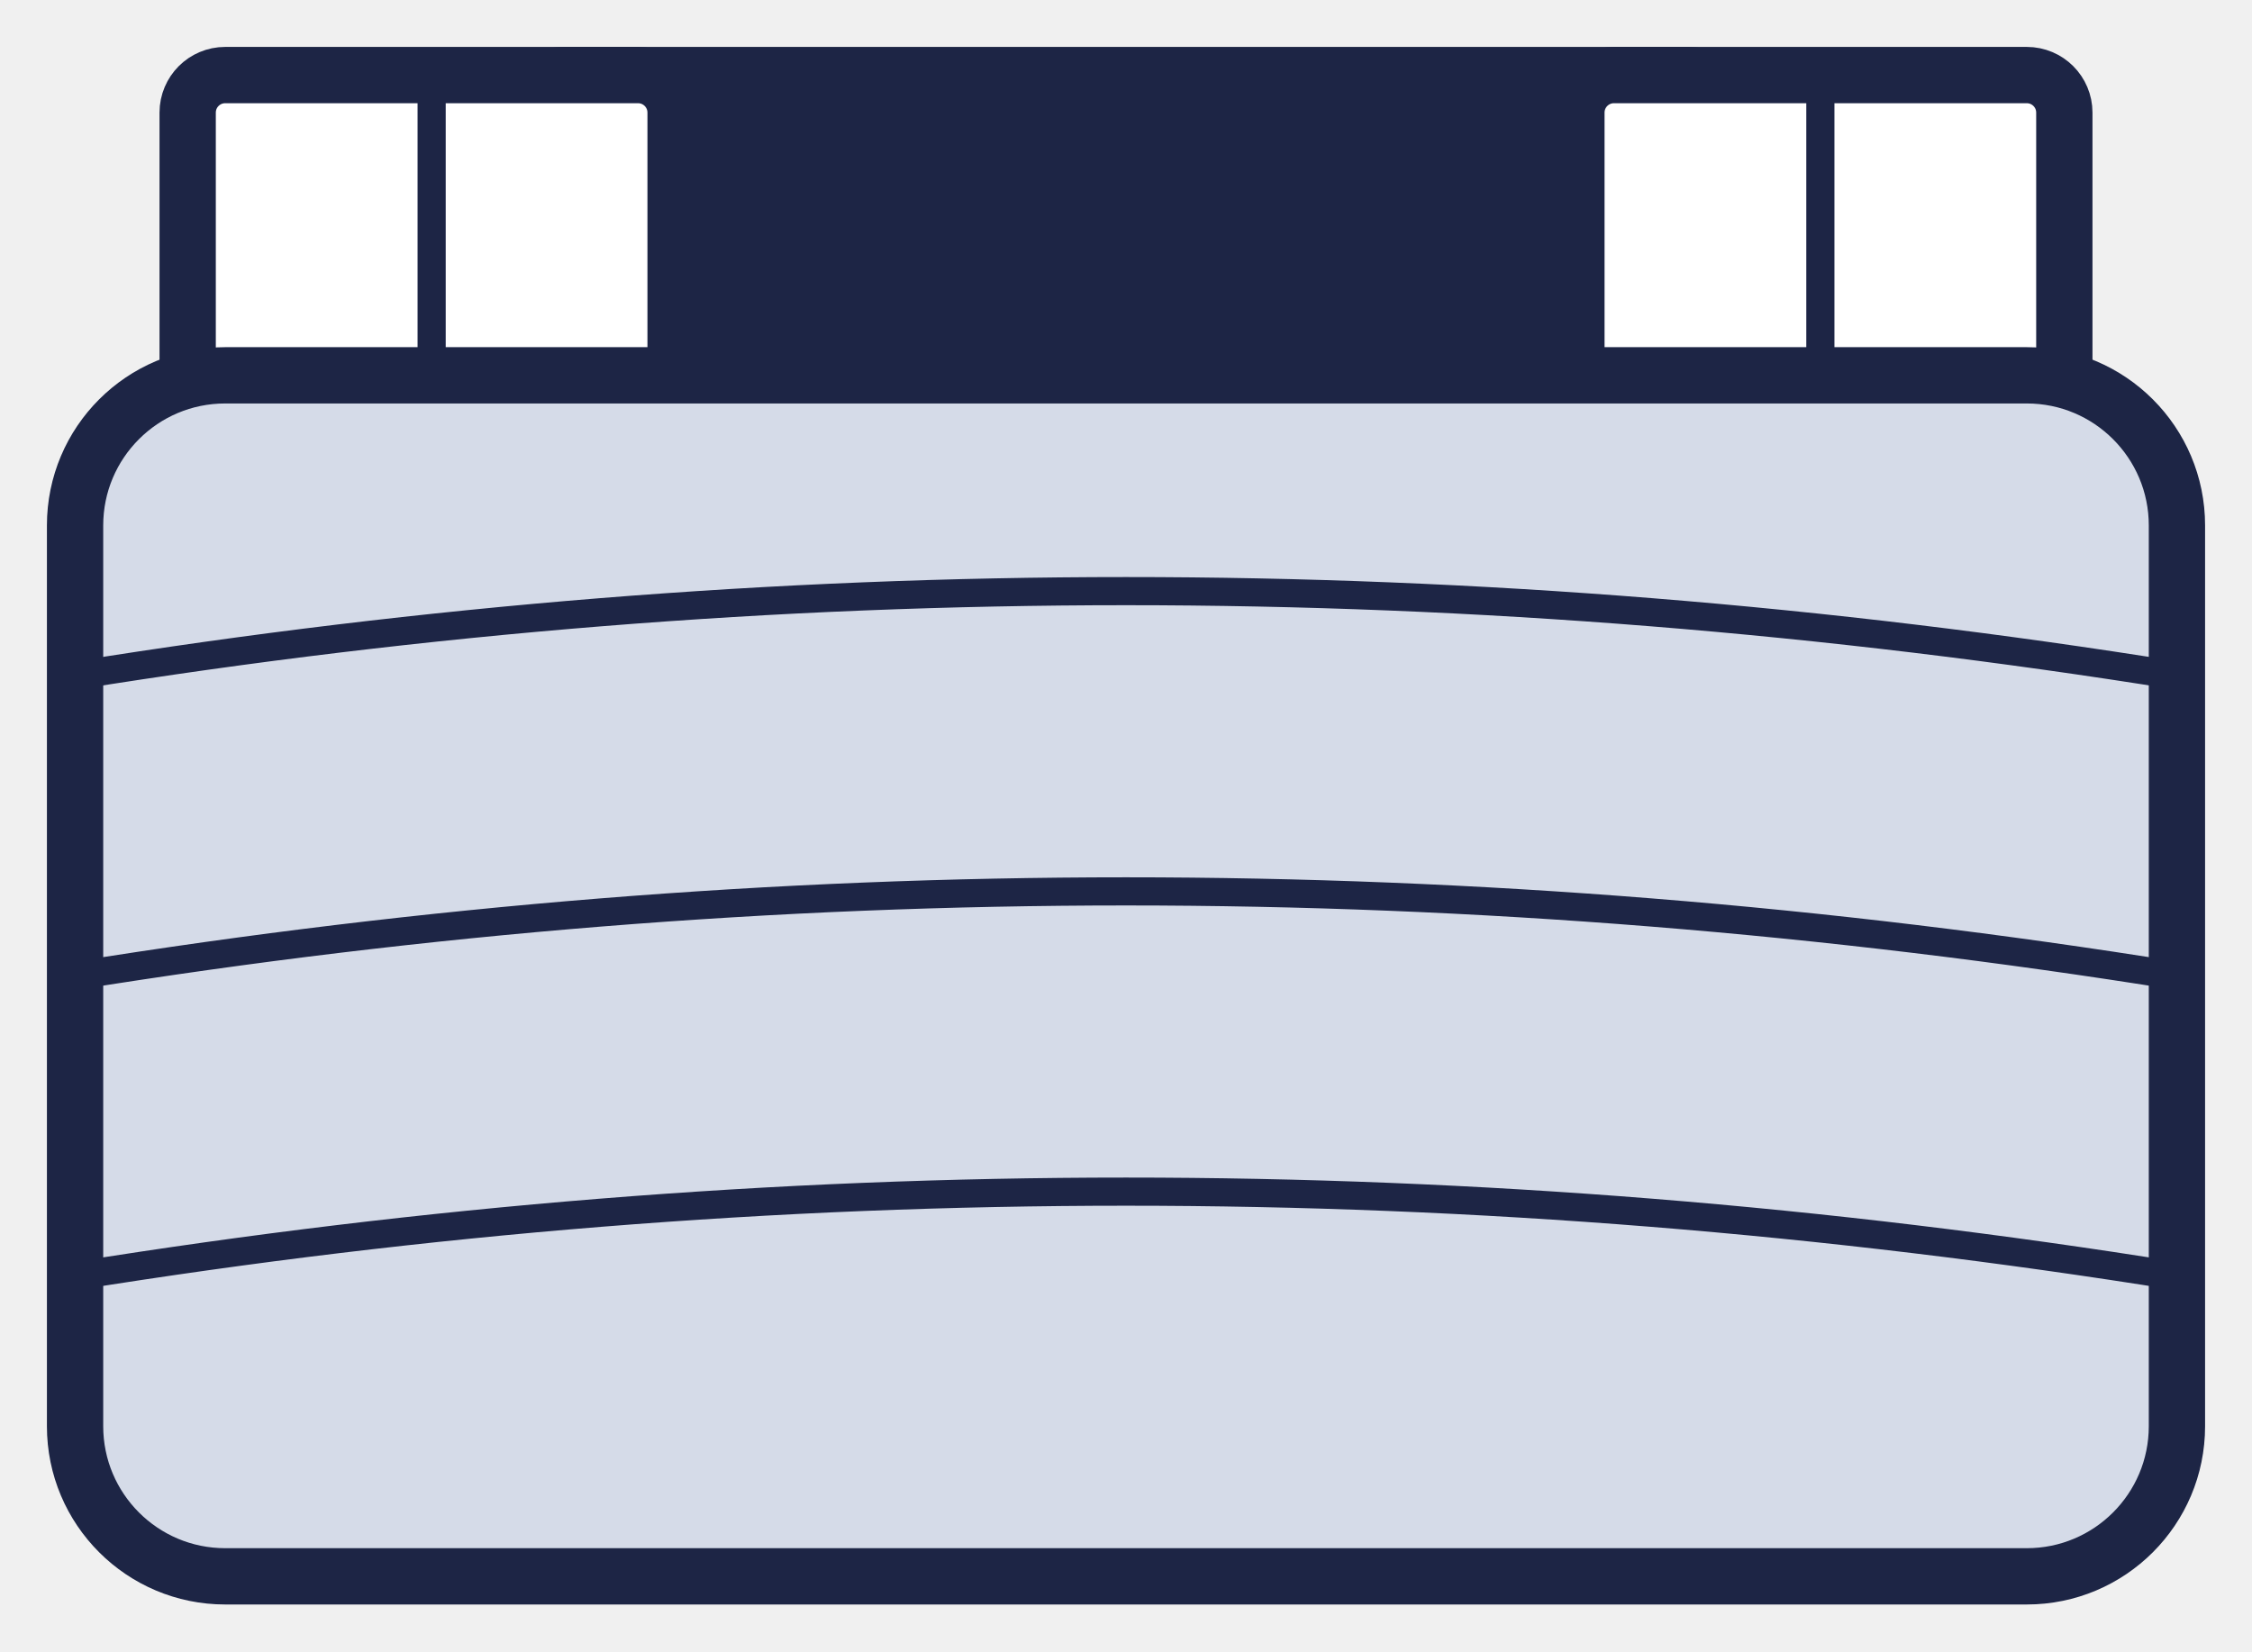
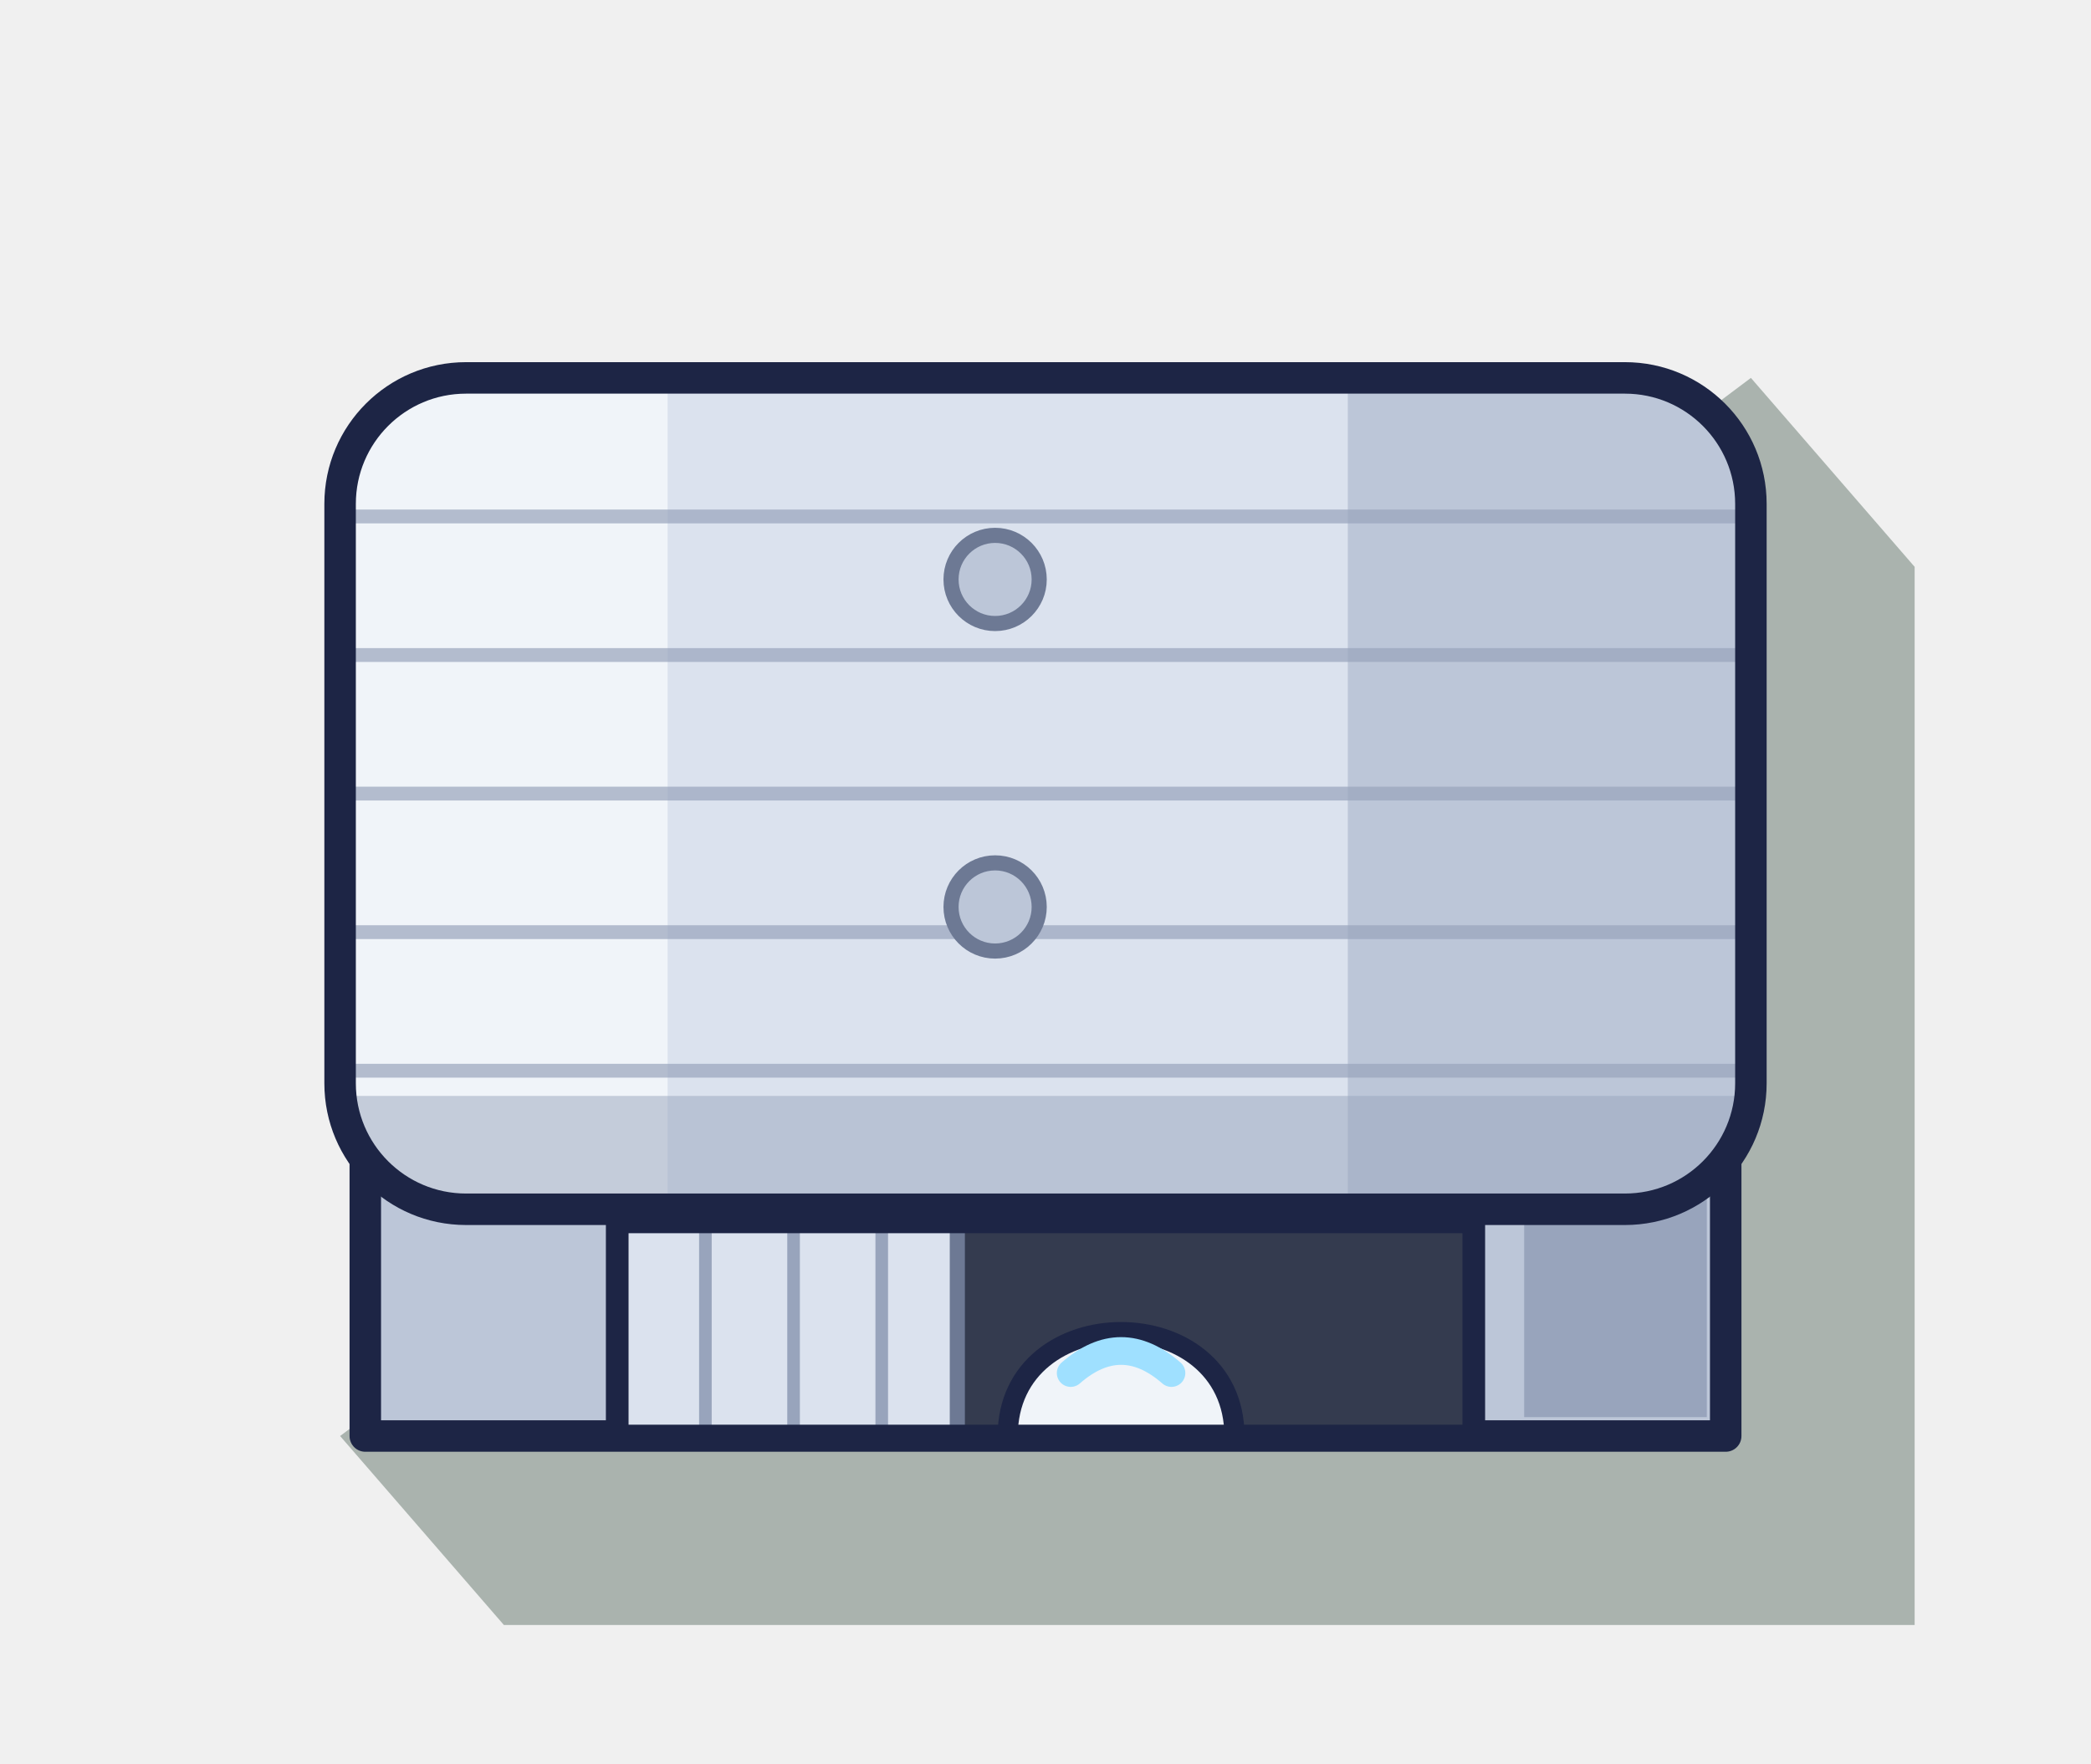
- <svg xmlns="http://www.w3.org/2000/svg" viewBox="0 0 120 88" width="120" height="88">
-   <rect fill="#1d2545" stroke="#1d2545" stroke-width="3" stroke-linejoin="round" stroke-linecap="round" x="28" y="4" width="64" height="22" rx="2" />
-   <rect fill="#ffffff" stroke="#1d2545" stroke-width="3" stroke-linejoin="round" stroke-linecap="round" x="10" y="4" width="26" height="22" rx="2" />
-   <rect fill="#ffffff" stroke="#1d2545" stroke-width="3" stroke-linejoin="round" stroke-linecap="round" x="84" y="4" width="26" height="22" rx="2" />
-   <path fill="none" stroke="#1d2545" stroke-width="1.5" stroke-linejoin="round" stroke-linecap="round" d="M23 4v15M97 4v15" />
-   <rect fill="#d5dbe8" stroke="#1d2545" stroke-width="3" stroke-linejoin="round" stroke-linecap="round" x="4" y="20" width="112" height="64" rx="8" />
-   <path fill="none" stroke="#1d2545" stroke-width="1.5" stroke-linejoin="round" stroke-linecap="round" d="M4 36q56-9 112 0M4 52q56-9 112 0M4 68q56-9 112 0" />
+ <svg xmlns="http://www.w3.org/2000/svg" viewBox="-83 -70 166 140" stroke-linejoin="round" stroke-linecap="round" width="166" height="140">
+   <g fill="#12301f" opacity="0.32" transform="translate(0,0)">
+     <polygon points="56,-40 69,-25 69,59 -43,59 -56,44" />
+   </g>
+   <rect fill="#bcc6d8" stroke="#1d2545" stroke-width="2.5" x="-54" y="22" width="108" height="22" />
+   <rect fill="#98a4bc" x="38" y="23.500" width="14.500" height="19" />
+   <rect fill="#343b4f" x="-34" y="27" width="68" height="17" />
+   <path fill="#f0f4f9" stroke="#1d2545" stroke-width="1.6" d="M-3 44C-3 33 15 33 15 44Z" />
+   <path fill="none" stroke="#9fe0ff" stroke-width="2.2" d="M2 39q4 -3.500 8 0" />
+   <rect fill="#dbe2ee" stroke="#6d7994" stroke-width="1.2" x="-34" y="27" width="27" height="17" />
+   <path fill="none" stroke="#98a4bc" stroke-width="1" d="M-27 27v17M-20 27v17M-13 27v17" />
+   <rect fill="none" stroke="#1d2545" stroke-width="1.8" x="-34" y="27" width="68" height="17" />
+   <clipPath id="fa-cp-hangar">
+     <rect x="-56" y="-40" width="112" height="66" rx="10" />
+   </clipPath>
+   <g clip-path="url(#fa-cp-hangar)">
+     <rect fill="#dbe2ee" x="-56" y="-40" width="112" height="66" />
+     <rect fill="#f0f4f9" x="-56" y="-40" width="26" height="66" />
+     <rect fill="#bcc6d8" x="24" y="-40" width="32" height="66" />
+     <rect fill="#98a4bc" opacity="0.5" x="-56" y="17" width="112" height="9" />
+     <path fill="none" stroke="#98a4bc" stroke-width="1.1" opacity="0.7" d="M-56 -29h112M-56 -18h112M-56 -7h112M-56 4h112M-56 15h112" />
+   </g>
+   <rect fill="none" stroke="#1d2545" stroke-width="2.5" x="-56" y="-40" width="112" height="66" rx="10" />
+   <circle fill="#bcc6d8" stroke="#6d7994" stroke-width="1.2" cx="-4" cy="-24" r="3.500" />
+   <circle fill="#bcc6d8" stroke="#6d7994" stroke-width="1.2" cx="-4" cy="2" r="3.500" />
</svg>
